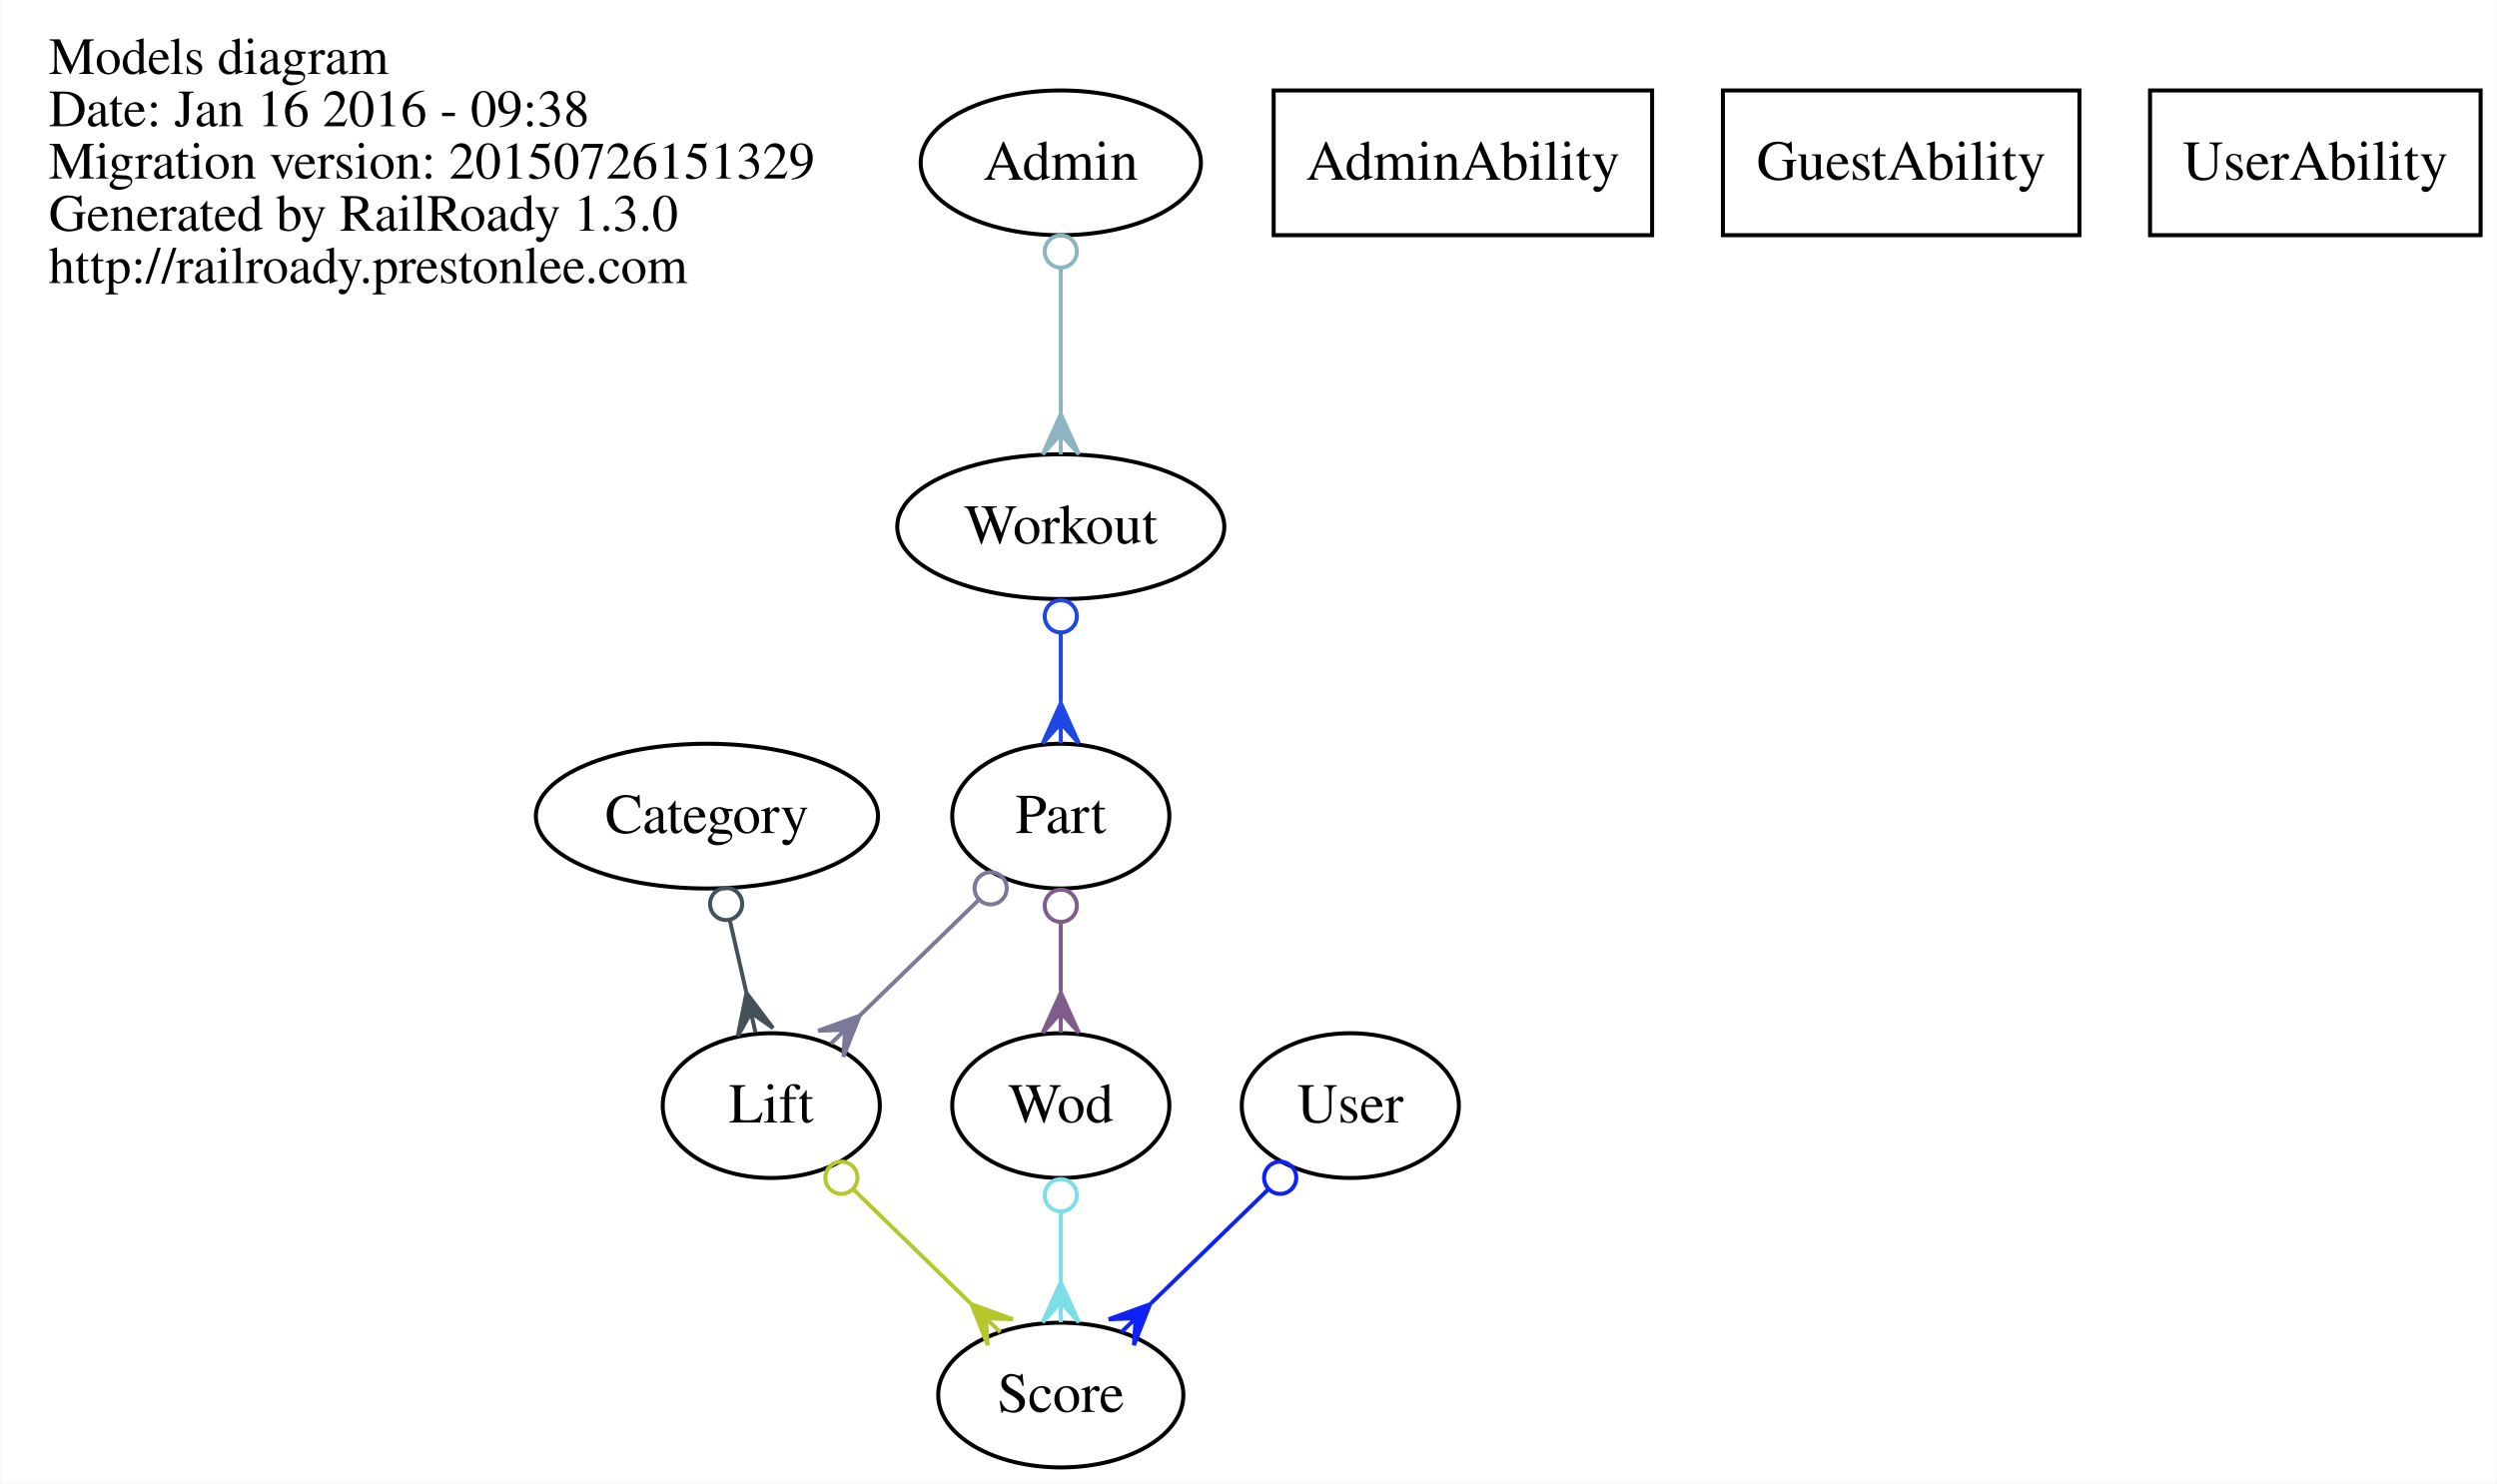
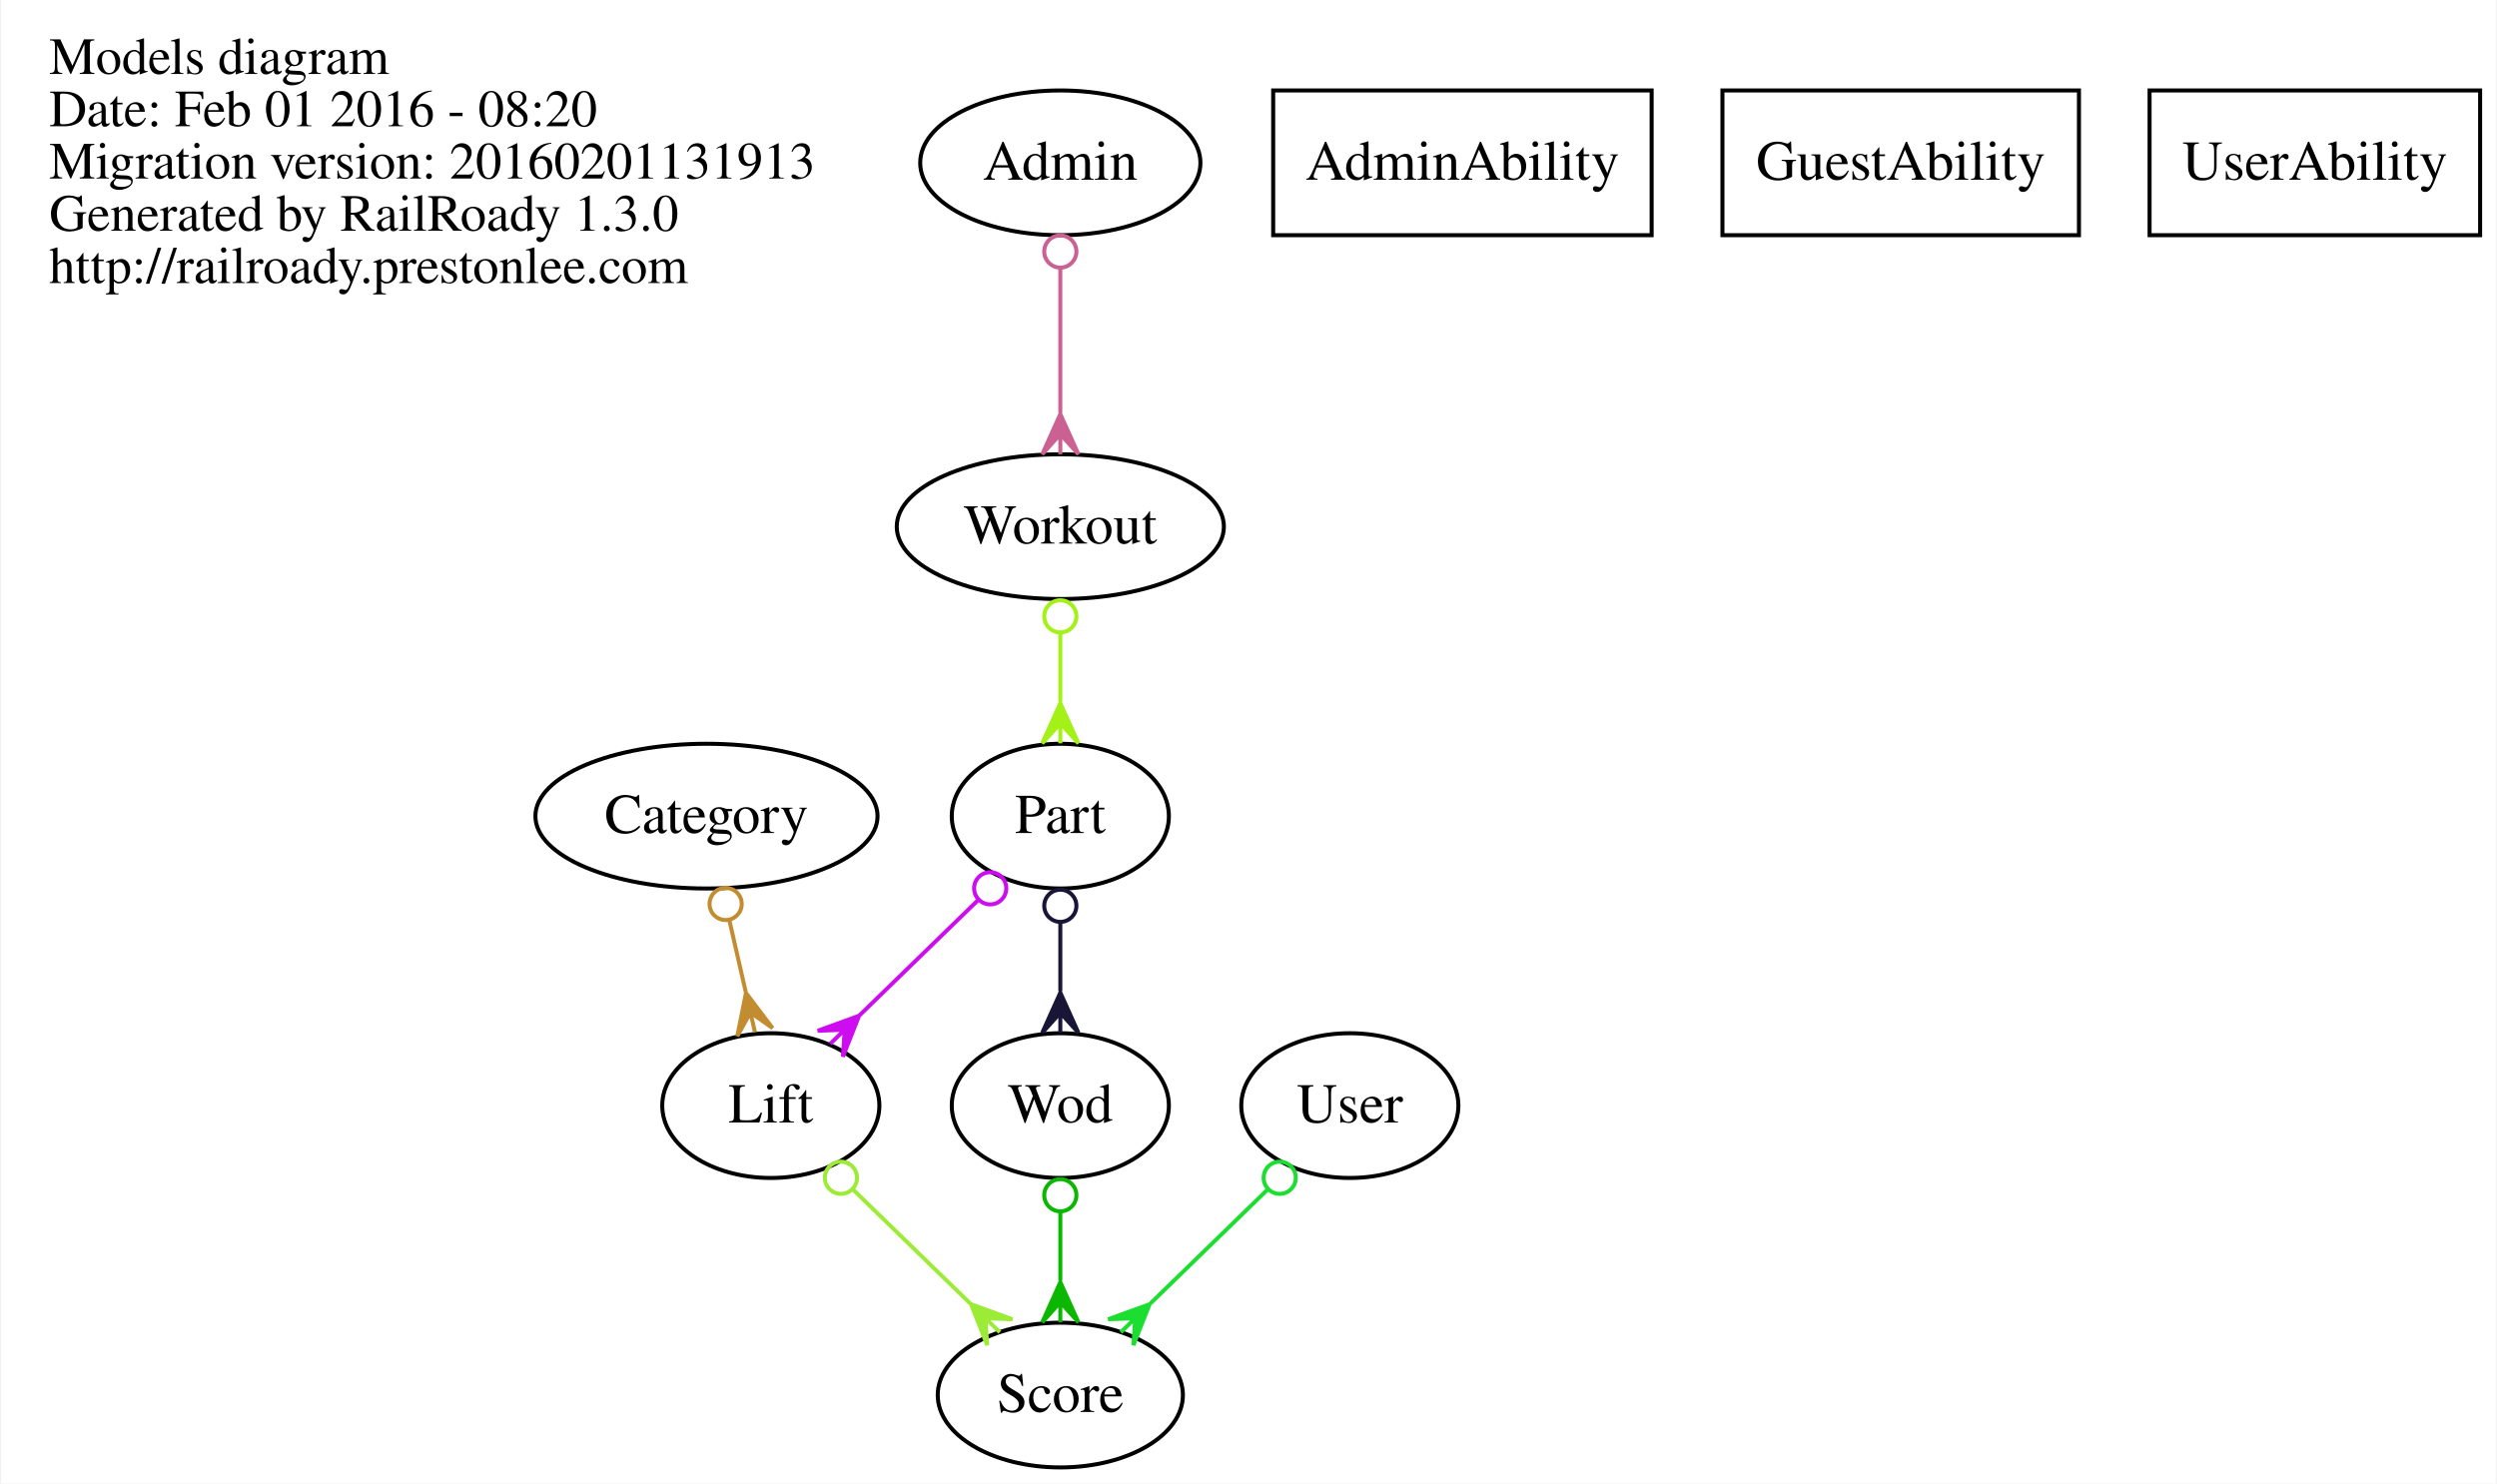
- <svg xmlns="http://www.w3.org/2000/svg" width="621pt" height="369pt" viewBox="0.00 0.00 620.74 369.00">
+ <svg xmlns="http://www.w3.org/2000/svg" width="621pt" height="369pt" viewBox="0.00 0.00 620.50 369.00">
  <g id="graph0" class="graph" transform="scale(1 1) rotate(0) translate(4 365)">
-     <polygon fill="white" stroke="none" points="-4,4 -4,-365 616.74,-365 616.74,4 -4,4" />
+     <polygon fill="white" stroke="none" points="-4,4 -4,-365 616.501,-365 616.501,4 -4,4" />
    <g id="node1" class="node">
      <text text-anchor="start" x="8" y="-346.6" font-family="Times,serif" font-size="13.00">Models diagram</text>
-       <text text-anchor="start" x="8" y="-333.6" font-family="Times,serif" font-size="13.00">Date: Jan 16 2016 - 09:38</text>
-       <text text-anchor="start" x="8" y="-320.6" font-family="Times,serif" font-size="13.00">Migration version: 20150726151329</text>
+       <text text-anchor="start" x="8" y="-333.6" font-family="Times,serif" font-size="13.00">Date: Feb 01 2016 - 08:20</text>
+       <text text-anchor="start" x="8" y="-320.6" font-family="Times,serif" font-size="13.00">Migration version: 20160201131913</text>
      <text text-anchor="start" x="8" y="-307.6" font-family="Times,serif" font-size="13.00">Generated by RailRoady 1.3.0</text>
      <text text-anchor="start" x="8" y="-294.6" font-family="Times,serif" font-size="13.00">http://railroady.prestonlee.com</text>
    </g>
    <g id="node2" class="node">
-       <ellipse fill="none" stroke="black" cx="259.688" cy="-324.5" rx="34.846" ry="18" />
-       <text text-anchor="middle" x="259.688" y="-320.3" font-family="Times,serif" font-size="14.00">Admin</text>
+       <ellipse fill="none" stroke="black" cx="259.45" cy="-324.5" rx="34.846" ry="18" />
+       <text text-anchor="middle" x="259.45" y="-320.3" font-family="Times,serif" font-size="14.00">Admin</text>
    </g>
    <g id="node12" class="node">
-       <ellipse fill="none" stroke="black" cx="259.688" cy="-234" rx="40.678" ry="18" />
-       <text text-anchor="middle" x="259.688" y="-229.8" font-family="Times,serif" font-size="14.00">Workout</text>
+       <ellipse fill="none" stroke="black" cx="259.45" cy="-234" rx="40.678" ry="18" />
+       <text text-anchor="middle" x="259.45" y="-229.8" font-family="Times,serif" font-size="14.00">Workout</text>
    </g>
    <g id="edge1" class="edge">
-       <path fill="none" stroke="#8db5c1" d="M259.688,-298.189C259.688,-286.971 259.688,-273.752 259.688,-262.311" />
-       <ellipse fill="none" stroke="#8db5c1" cx="259.688" cy="-302.436" rx="4" ry="4" />
-       <polygon fill="#8db5c1" stroke="#8db5c1" points="259.688,-262.011 264.188,-252.011 259.688,-257.011 259.688,-252.011 259.688,-252.011 259.688,-252.011 259.688,-257.011 255.188,-252.011 259.688,-262.011 259.688,-262.011" />
+       <path fill="none" stroke="#cb6193" d="M259.45,-298.189C259.45,-286.971 259.45,-273.752 259.45,-262.311" />
+       <ellipse fill="none" stroke="#cb6193" cx="259.45" cy="-302.436" rx="4" ry="4" />
+       <polygon fill="#cb6193" stroke="#cb6193" points="259.45,-262.011 263.95,-252.011 259.45,-257.011 259.45,-252.011 259.45,-252.011 259.45,-252.011 259.45,-257.011 254.95,-252.011 259.45,-262.011 259.45,-262.011" />
    </g>
    <g id="node3" class="node">
-       <polygon fill="none" stroke="black" points="406.747,-342.5 312.628,-342.5 312.628,-306.5 406.747,-306.5 406.747,-342.5" />
-       <text text-anchor="middle" x="359.688" y="-320.3" font-family="Times,serif" font-size="14.00">AdminAbility</text>
+       <polygon fill="none" stroke="black" points="406.509,-342.5 312.39,-342.5 312.39,-306.5 406.509,-306.5 406.509,-342.5" />
+       <text text-anchor="middle" x="359.45" y="-320.3" font-family="Times,serif" font-size="14.00">AdminAbility</text>
    </g>
    <g id="node4" class="node">
-       <ellipse fill="none" stroke="black" cx="171.688" cy="-162" rx="42.546" ry="18" />
-       <text text-anchor="middle" x="171.688" y="-157.8" font-family="Times,serif" font-size="14.00">Category</text>
+       <ellipse fill="none" stroke="black" cx="171.45" cy="-162" rx="42.546" ry="18" />
+       <text text-anchor="middle" x="171.45" y="-157.8" font-family="Times,serif" font-size="14.00">Category</text>
    </g>
    <g id="node6" class="node">
-       <ellipse fill="none" stroke="black" cx="187.688" cy="-90" rx="27" ry="18" />
-       <text text-anchor="middle" x="187.688" y="-85.8" font-family="Times,serif" font-size="14.00">Lift</text>
+       <ellipse fill="none" stroke="black" cx="187.45" cy="-90" rx="27" ry="18" />
+       <text text-anchor="middle" x="187.45" y="-85.8" font-family="Times,serif" font-size="14.00">Lift</text>
    </g>
    <g id="edge2" class="edge">
-       <path fill="none" stroke="#445158" d="M177.405,-135.987C178.716,-130.249 180.117,-124.121 181.449,-118.293" />
-       <ellipse fill="none" stroke="#445158" cx="176.452" cy="-140.156" rx="4" ry="4" />
-       <polygon fill="#445158" stroke="#445158" points="181.511,-118.024 188.126,-109.278 182.625,-113.15 183.739,-108.275 183.739,-108.275 183.739,-108.275 182.625,-113.15 179.352,-107.273 181.511,-118.024 181.511,-118.024" />
+       <path fill="none" stroke="#c28d30" d="M177.167,-135.987C178.478,-130.249 179.879,-124.121 181.211,-118.293" />
+       <ellipse fill="none" stroke="#c28d30" cx="176.214" cy="-140.156" rx="4" ry="4" />
+       <polygon fill="#c28d30" stroke="#c28d30" points="181.273,-118.024 187.888,-109.278 182.387,-113.15 183.501,-108.275 183.501,-108.275 183.501,-108.275 182.387,-113.15 179.114,-107.273 181.273,-118.024 181.273,-118.024" />
    </g>
    <g id="node5" class="node">
-       <polygon fill="none" stroke="black" points="513.019,-342.5 424.356,-342.5 424.356,-306.5 513.019,-306.5 513.019,-342.5" />
-       <text text-anchor="middle" x="468.688" y="-320.3" font-family="Times,serif" font-size="14.00">GuestAbility</text>
+       <polygon fill="none" stroke="black" points="512.781,-342.5 424.118,-342.5 424.118,-306.5 512.781,-306.5 512.781,-342.5" />
+       <text text-anchor="middle" x="468.45" y="-320.3" font-family="Times,serif" font-size="14.00">GuestAbility</text>
    </g>
    <g id="node8" class="node">
-       <ellipse fill="none" stroke="black" cx="259.688" cy="-18" rx="30.486" ry="18" />
-       <text text-anchor="middle" x="259.688" y="-13.8" font-family="Times,serif" font-size="14.00">Score</text>
+       <ellipse fill="none" stroke="black" cx="259.45" cy="-18" rx="30.486" ry="18" />
+       <text text-anchor="middle" x="259.45" y="-13.8" font-family="Times,serif" font-size="14.00">Score</text>
    </g>
    <g id="edge3" class="edge">
-       <path fill="none" stroke="#b5c72c" d="M208.062,-69.192C217.151,-60.355 227.89,-49.914 237.213,-40.851" />
-       <ellipse fill="none" stroke="#b5c72c" cx="205.126" cy="-72.046" rx="4" ry="4" />
-       <polygon fill="#b5c72c" stroke="#b5c72c" points="237.474,-40.597 247.78,-36.853 241.059,-37.112 244.644,-33.626 244.644,-33.626 244.644,-33.626 241.059,-37.112 241.507,-30.4 237.474,-40.597 237.474,-40.597" />
+       <path fill="none" stroke="#9ceb36" d="M207.824,-69.192C216.913,-60.355 227.652,-49.914 236.975,-40.851" />
+       <ellipse fill="none" stroke="#9ceb36" cx="204.888" cy="-72.046" rx="4" ry="4" />
+       <polygon fill="#9ceb36" stroke="#9ceb36" points="237.235,-40.597 247.542,-36.853 240.82,-37.112 244.405,-33.626 244.405,-33.626 244.405,-33.626 240.82,-37.112 241.269,-30.4 237.235,-40.597 237.235,-40.597" />
    </g>
    <g id="node7" class="node">
-       <ellipse fill="none" stroke="black" cx="259.688" cy="-162" rx="27" ry="18" />
-       <text text-anchor="middle" x="259.688" y="-157.8" font-family="Times,serif" font-size="14.00">Part</text>
+       <ellipse fill="none" stroke="black" cx="259.45" cy="-162" rx="27" ry="18" />
+       <text text-anchor="middle" x="259.45" y="-157.8" font-family="Times,serif" font-size="14.00">Part</text>
    </g>
    <g id="edge4" class="edge">
-       <path fill="none" stroke="#7b799a" d="M239.273,-141.152C230.026,-132.163 219.08,-121.52 209.655,-112.357" />
-       <ellipse fill="none" stroke="#7b799a" cx="242.249" cy="-144.046" rx="4" ry="4" />
-       <polygon fill="#7b799a" stroke="#7b799a" points="209.653,-112.356 205.62,-102.158 206.068,-108.87 202.483,-105.385 202.483,-105.385 202.483,-105.385 206.068,-108.87 199.347,-108.611 209.653,-112.356 209.653,-112.356" />
+       <path fill="none" stroke="#cd0def" d="M239.035,-141.152C229.788,-132.163 218.842,-121.52 209.416,-112.357" />
+       <ellipse fill="none" stroke="#cd0def" cx="242.011" cy="-144.046" rx="4" ry="4" />
+       <polygon fill="#cd0def" stroke="#cd0def" points="209.415,-112.356 205.382,-102.158 205.83,-108.87 202.245,-105.385 202.245,-105.385 202.245,-105.385 205.83,-108.87 199.109,-108.611 209.415,-112.356 209.415,-112.356" />
    </g>
    <g id="node11" class="node">
-       <ellipse fill="none" stroke="black" cx="259.688" cy="-90" rx="27" ry="18" />
-       <text text-anchor="middle" x="259.688" y="-85.8" font-family="Times,serif" font-size="14.00">Wod</text>
+       <ellipse fill="none" stroke="black" cx="259.45" cy="-90" rx="27" ry="18" />
+       <text text-anchor="middle" x="259.45" y="-85.8" font-family="Times,serif" font-size="14.00">Wod</text>
    </g>
    <g id="edge5" class="edge">
-       <path fill="none" stroke="#7f5c8a" d="M259.688,-135.64C259.688,-130.063 259.688,-124.132 259.688,-118.476" />
-       <ellipse fill="none" stroke="#7f5c8a" cx="259.688" cy="-139.697" rx="4" ry="4" />
-       <polygon fill="#7f5c8a" stroke="#7f5c8a" points="259.688,-118.104 264.188,-108.104 259.688,-113.104 259.688,-108.104 259.688,-108.104 259.688,-108.104 259.688,-113.104 255.188,-108.104 259.688,-118.104 259.688,-118.104" />
+       <path fill="none" stroke="#181537" d="M259.45,-135.64C259.45,-130.063 259.45,-124.132 259.45,-118.476" />
+       <ellipse fill="none" stroke="#181537" cx="259.45" cy="-139.697" rx="4" ry="4" />
+       <polygon fill="#181537" stroke="#181537" points="259.45,-118.104 263.95,-108.104 259.45,-113.104 259.45,-108.104 259.45,-108.104 259.45,-108.104 259.45,-113.104 254.95,-108.104 259.45,-118.104 259.45,-118.104" />
    </g>
    <g id="node9" class="node">
-       <ellipse fill="none" stroke="black" cx="331.688" cy="-90" rx="27" ry="18" />
-       <text text-anchor="middle" x="331.688" y="-85.8" font-family="Times,serif" font-size="14.00">User</text>
+       <ellipse fill="none" stroke="black" cx="331.45" cy="-90" rx="27" ry="18" />
+       <text text-anchor="middle" x="331.45" y="-85.8" font-family="Times,serif" font-size="14.00">User</text>
    </g>
    <g id="edge6" class="edge">
-       <path fill="none" stroke="#0f22f5" d="M311.314,-69.192C302.224,-60.355 291.485,-49.914 282.163,-40.851" />
-       <ellipse fill="none" stroke="#0f22f5" cx="314.249" cy="-72.046" rx="4" ry="4" />
-       <polygon fill="#0f22f5" stroke="#0f22f5" points="281.902,-40.597 277.869,-30.4 278.317,-37.112 274.732,-33.626 274.732,-33.626 274.732,-33.626 278.317,-37.112 271.595,-36.853 281.902,-40.597 281.902,-40.597" />
+       <path fill="none" stroke="#1cde30" d="M311.076,-69.192C301.986,-60.355 291.247,-49.914 281.925,-40.851" />
+       <ellipse fill="none" stroke="#1cde30" cx="314.011" cy="-72.046" rx="4" ry="4" />
+       <polygon fill="#1cde30" stroke="#1cde30" points="281.664,-40.597 277.631,-30.4 278.079,-37.112 274.494,-33.626 274.494,-33.626 274.494,-33.626 278.079,-37.112 271.357,-36.853 281.664,-40.597 281.664,-40.597" />
    </g>
    <g id="node10" class="node">
-       <polygon fill="none" stroke="black" points="612.791,-342.5 530.584,-342.5 530.584,-306.5 612.791,-306.5 612.791,-342.5" />
-       <text text-anchor="middle" x="571.688" y="-320.3" font-family="Times,serif" font-size="14.00">UserAbility</text>
+       <polygon fill="none" stroke="black" points="612.553,-342.5 530.346,-342.5 530.346,-306.5 612.553,-306.5 612.553,-342.5" />
+       <text text-anchor="middle" x="571.45" y="-320.3" font-family="Times,serif" font-size="14.00">UserAbility</text>
    </g>
    <g id="edge7" class="edge">
-       <path fill="none" stroke="#7cdee8" d="M259.688,-63.64C259.688,-58.063 259.688,-52.132 259.688,-46.476" />
-       <ellipse fill="none" stroke="#7cdee8" cx="259.688" cy="-67.697" rx="4" ry="4" />
-       <polygon fill="#7cdee8" stroke="#7cdee8" points="259.688,-46.104 264.188,-36.104 259.688,-41.104 259.688,-36.104 259.688,-36.104 259.688,-36.104 259.688,-41.104 255.188,-36.104 259.688,-46.104 259.688,-46.104" />
+       <path fill="none" stroke="#0cb701" d="M259.45,-63.64C259.45,-58.063 259.45,-52.132 259.45,-46.476" />
+       <ellipse fill="none" stroke="#0cb701" cx="259.45" cy="-67.697" rx="4" ry="4" />
+       <polygon fill="#0cb701" stroke="#0cb701" points="259.45,-46.104 263.95,-36.104 259.45,-41.104 259.45,-36.104 259.45,-36.104 259.45,-36.104 259.45,-41.104 254.95,-36.104 259.45,-46.104 259.45,-46.104" />
    </g>
    <g id="edge8" class="edge">
-       <path fill="none" stroke="#1e47e6" d="M259.688,-207.64C259.688,-202.063 259.688,-196.132 259.688,-190.476" />
-       <ellipse fill="none" stroke="#1e47e6" cx="259.688" cy="-211.697" rx="4" ry="4" />
-       <polygon fill="#1e47e6" stroke="#1e47e6" points="259.688,-190.104 264.188,-180.104 259.688,-185.104 259.688,-180.104 259.688,-180.104 259.688,-180.104 259.688,-185.104 255.188,-180.104 259.688,-190.104 259.688,-190.104" />
+       <path fill="none" stroke="#a3f117" d="M259.45,-207.64C259.45,-202.063 259.45,-196.132 259.45,-190.476" />
+       <ellipse fill="none" stroke="#a3f117" cx="259.45" cy="-211.697" rx="4" ry="4" />
+       <polygon fill="#a3f117" stroke="#a3f117" points="259.45,-190.104 263.95,-180.104 259.45,-185.104 259.45,-180.104 259.45,-180.104 259.45,-180.104 259.45,-185.104 254.95,-180.104 259.45,-190.104 259.45,-190.104" />
    </g>
  </g>
</svg>
